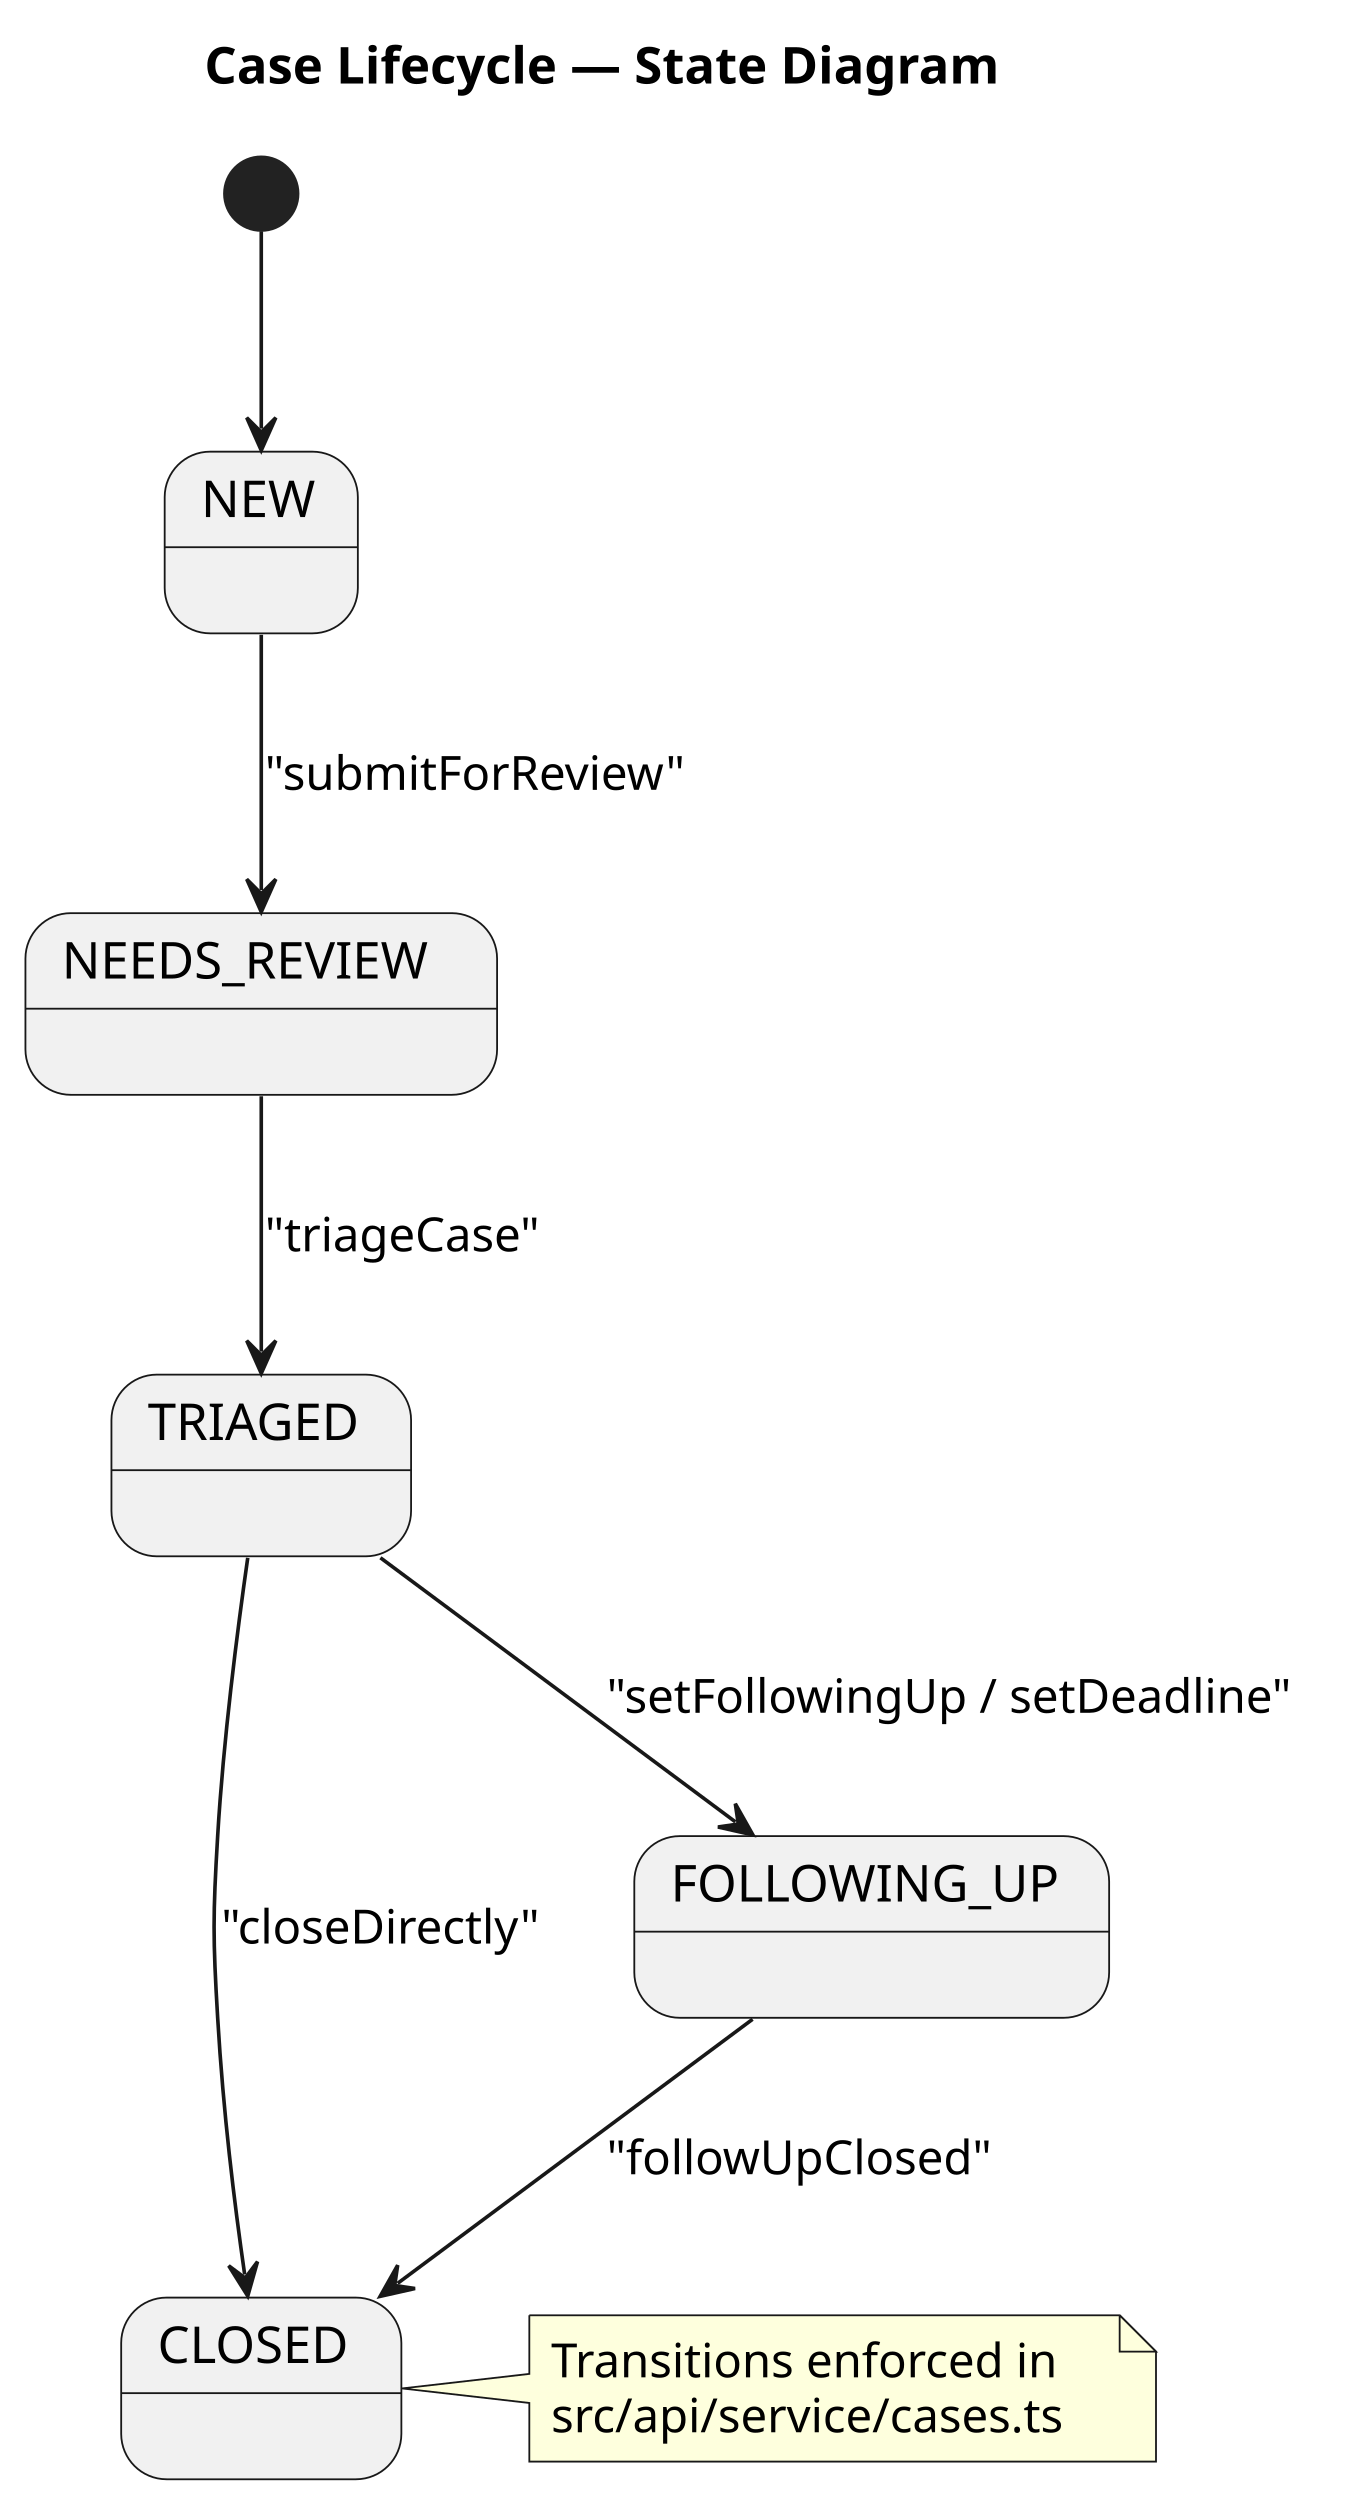
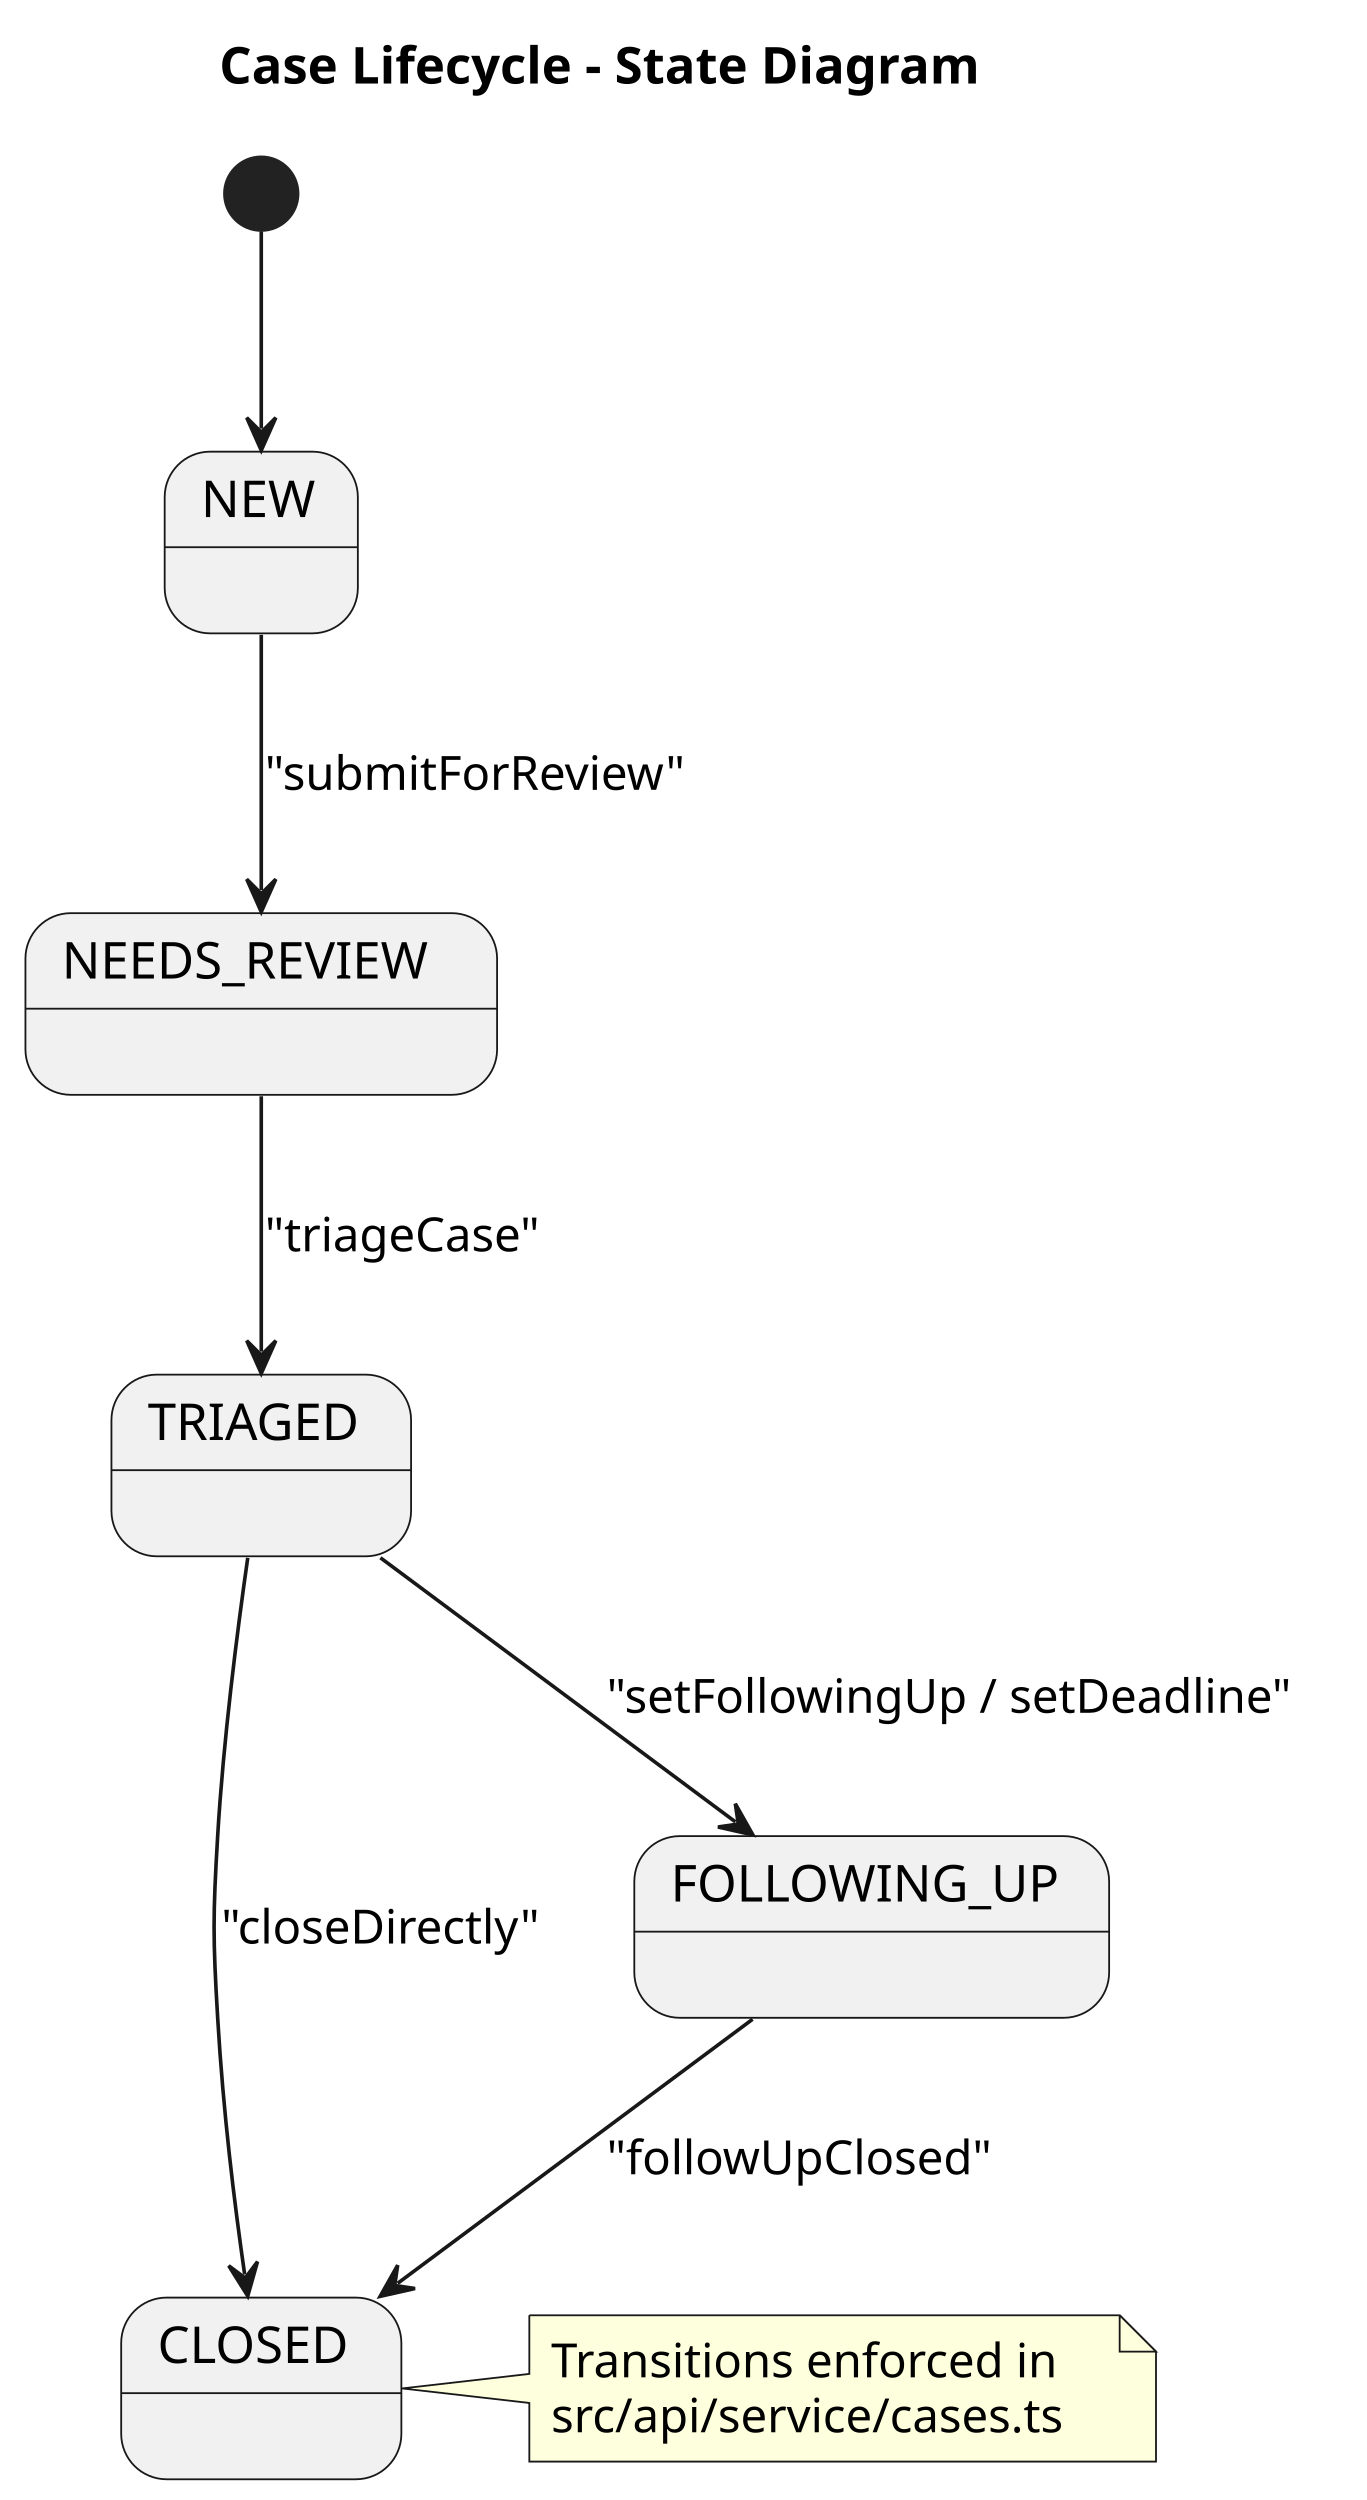
<svg xmlns="http://www.w3.org/2000/svg" contentStyleType="text/css" data-diagram-type="STATE" height="688px" preserveAspectRatio="none" style="width:376px;height:688px;background:#FFFFFF;" version="1.1" viewBox="0 0 376 688" width="376px" zoomAndPan="magnify">
  <defs />
  <g>
-     <g class="title" data-source-line="1">
-       <text fill="#000000" font-family="sans-serif" font-size="14" font-weight="bold" lengthAdjust="spacing" textLength="249.607" x="56.245" y="22.995">Case Lifecycle — State Diagram</text>
+     <g class="title" data-source-line="6">
+       <text fill="#000000" font-family="sans-serif" font-size="14" font-weight="bold" lengthAdjust="spacing" textLength="241.418" x="60.34" y="22.995">Case Lifecycle - State Diagram</text>
    </g>
    <g class="entity" data-qualified-name="NEW" id="ent0002">
      <rect fill="#F1F1F1" height="50" rx="12.5" ry="12.5" style="stroke:#181818;stroke-width:0.5;" width="53.161" x="45.32" y="124.297" />
      <line style="stroke:#181818;stroke-width:0.5;" x1="45.32" x2="98.481" y1="150.594" y2="150.594" />
      <text fill="#000000" font-family="sans-serif" font-size="14" lengthAdjust="spacing" textLength="33.161" x="55.32" y="142.292">NEW</text>
    </g>
    <g class="entity" data-qualified-name="NEEDS_REVIEW" id="ent0003">
      <rect fill="#F1F1F1" height="50" rx="12.5" ry="12.5" style="stroke:#181818;stroke-width:0.5;" width="129.799" x="7" y="251.297" />
      <line style="stroke:#181818;stroke-width:0.5;" x1="7" x2="136.799" y1="277.594" y2="277.594" />
      <text fill="#000000" font-family="sans-serif" font-size="14" lengthAdjust="spacing" textLength="109.799" x="17" y="269.292">NEEDS_REVIEW</text>
    </g>
    <g class="entity" data-qualified-name="TRIAGED" id="ent0004">
      <rect fill="#F1F1F1" height="50" rx="12.5" ry="12.5" style="stroke:#181818;stroke-width:0.5;" width="82.46" x="30.67" y="378.297" />
      <line style="stroke:#181818;stroke-width:0.5;" x1="30.67" x2="113.13" y1="404.594" y2="404.594" />
      <text fill="#000000" font-family="sans-serif" font-size="14" lengthAdjust="spacing" textLength="62.46" x="40.67" y="396.292">TRIAGED</text>
    </g>
    <g class="entity" data-qualified-name="FOLLOWING_UP" id="ent0005">
      <rect fill="#F1F1F1" height="50" rx="12.5" ry="12.5" style="stroke:#181818;stroke-width:0.5;" width="130.674" x="174.56" y="505.297" />
      <line style="stroke:#181818;stroke-width:0.5;" x1="174.56" x2="305.234" y1="531.594" y2="531.594" />
      <text fill="#000000" font-family="sans-serif" font-size="14" lengthAdjust="spacing" textLength="110.674" x="184.56" y="523.292">FOLLOWING_UP</text>
    </g>
    <g class="entity" data-qualified-name="CLOSED" id="ent0006">
      <rect fill="#F1F1F1" height="50" rx="12.5" ry="12.5" style="stroke:#181818;stroke-width:0.5;" width="77.107" x="33.35" y="632.297" />
      <line style="stroke:#181818;stroke-width:0.5;" x1="33.35" x2="110.457" y1="658.594" y2="658.594" />
      <text fill="#000000" font-family="sans-serif" font-size="14" lengthAdjust="spacing" textLength="57.107" x="43.35" y="650.292">CLOSED</text>
    </g>
-     <g class="start_entity" data-qualified-name=".start." data-source-line="9" id="ent0002">
+     <g class="start_entity" data-qualified-name=".start." data-source-line="14" id="ent0002">
      <ellipse cx="71.9" cy="53.297" fill="#222222" rx="10" ry="10" style="stroke:#222222;stroke-width:1;" />
    </g>
-     <g class="entity" data-qualified-name="GMN2" data-source-line="17" id="ent0003">
+     <g class="entity" data-qualified-name="GMN2" data-source-line="22" id="ent0003">
      <path d="M145.67,637.167 L145.67,653.297 L110.65,657.297 L145.67,661.297 L145.67,677.433 A0,0 0 0 0 145.67,677.433 L318.131,677.433 A0,0 0 0 0 318.131,677.433 L318.131,647.167 L308.131,637.167 L145.67,637.167 A0,0 0 0 0 145.67,637.167" fill="#FEFFDD" style="stroke:#181818;stroke-width:0.5;" />
      <path d="M308.131,637.167 L308.131,647.167 L318.131,647.167 L308.131,637.167" fill="#FEFFDD" style="stroke:#181818;stroke-width:0.5;" />
      <text fill="#000000" font-family="sans-serif" font-size="13" lengthAdjust="spacing" textLength="149.176" x="151.67" y="654.234">Transitions enforced in</text>
      <text fill="#000000" font-family="sans-serif" font-size="13" lengthAdjust="spacing" textLength="151.461" x="151.67" y="669.367">src/api/service/cases.ts</text>
    </g>
-     <g class="link" data-entity-1="ent0002" data-entity-2="ent0002" data-link-type="dependency" data-source-line="9" id="lnk3">
+     <g class="link" data-entity-1="ent0002" data-entity-2="ent0002" data-link-type="dependency" data-source-line="14" id="lnk3">
      <path d="M71.9,63.657 C71.9,77.587 71.9,98.247 71.9,117.947" fill="none" id="*start*-to-NEW" style="stroke:#181818;stroke-width:1;" />
      <polygon fill="#181818" points="71.9,123.947,75.9,114.947,71.9,118.947,67.9,114.947,71.9,123.947" style="stroke:#181818;stroke-width:1;" />
    </g>
-     <g class="link" data-entity-1="ent0002" data-entity-2="ent0003" data-link-type="dependency" data-source-line="10" id="lnk4">
+     <g class="link" data-entity-1="ent0002" data-entity-2="ent0003" data-link-type="dependency" data-source-line="15" id="lnk4">
      <path d="M71.9,174.697 C71.9,196.717 71.9,222.957 71.9,244.957" fill="none" id="NEW-to-NEEDS_REVIEW" style="stroke:#181818;stroke-width:1;" />
      <polygon fill="#181818" points="71.9,250.957,75.9,241.957,71.9,245.957,67.9,241.957,71.9,250.957" style="stroke:#181818;stroke-width:1;" />
      <text fill="#000000" font-family="sans-serif" font-size="13" lengthAdjust="spacing" textLength="124.338" x="72.9" y="217.364">"submitForReview"</text>
    </g>
-     <g class="link" data-entity-1="ent0003" data-entity-2="ent0004" data-link-type="dependency" data-source-line="11" id="lnk5">
+     <g class="link" data-entity-1="ent0003" data-entity-2="ent0004" data-link-type="dependency" data-source-line="16" id="lnk5">
      <path d="M71.9,301.697 C71.9,323.717 71.9,349.957 71.9,371.957" fill="none" id="NEEDS_REVIEW-to-TRIAGED" style="stroke:#181818;stroke-width:1;" />
      <polygon fill="#181818" points="71.9,377.957,75.9,368.957,71.9,372.957,67.9,368.957,71.9,377.957" style="stroke:#181818;stroke-width:1;" />
      <text fill="#000000" font-family="sans-serif" font-size="13" lengthAdjust="spacing" textLength="82.043" x="72.9" y="344.364">"triageCase"</text>
    </g>
-     <g class="link" data-entity-1="ent0004" data-entity-2="ent0005" data-link-type="dependency" data-source-line="12" id="lnk6">
+     <g class="link" data-entity-1="ent0004" data-entity-2="ent0005" data-link-type="dependency" data-source-line="17" id="lnk6">
      <path d="M104.69,428.697 C134.29,450.717 172.796,479.376 202.376,501.376" fill="none" id="TRIAGED-to-FOLLOWING_UP" style="stroke:#181818;stroke-width:1;" />
      <polygon fill="#181818" points="207.19,504.957,202.356,496.376,203.178,501.973,197.581,502.795,207.19,504.957" style="stroke:#181818;stroke-width:1;" />
      <text fill="#000000" font-family="sans-serif" font-size="13" lengthAdjust="spacing" textLength="201.138" x="166.96" y="471.364">"setFollowingUp / setDeadline"</text>
    </g>
-     <g class="link" data-entity-1="ent0004" data-entity-2="ent0006" data-link-type="dependency" data-source-line="13" id="lnk7">
+     <g class="link" data-entity-1="ent0004" data-entity-2="ent0006" data-link-type="dependency" data-source-line="18" id="lnk7">
      <path d="M68.18,428.717 C65.26,449.127 61.45,479.037 59.9,505.297 C58.59,527.477 58.59,533.117 59.9,555.297 C61.45,581.557 64.41,605.527 67.33,625.937" fill="none" id="TRIAGED-to-CLOSED" style="stroke:#181818;stroke-width:1;" />
      <polygon fill="#181818" points="68.18,631.877,70.865,622.401,67.472,626.927,62.946,623.534,68.18,631.877" style="stroke:#181818;stroke-width:1;" />
      <text fill="#000000" font-family="sans-serif" font-size="13" lengthAdjust="spacing" textLength="95.957" x="60.9" y="534.864">"closeDirectly"</text>
    </g>
-     <g class="link" data-entity-1="ent0005" data-entity-2="ent0006" data-link-type="dependency" data-source-line="14" id="lnk8">
+     <g class="link" data-entity-1="ent0005" data-entity-2="ent0006" data-link-type="dependency" data-source-line="19" id="lnk8">
      <path d="M207.11,555.697 C177.51,577.717 138.994,606.375 109.424,628.375" fill="none" id="FOLLOWING_UP-to-CLOSED" style="stroke:#181818;stroke-width:1;" />
      <polygon fill="#181818" points="104.61,631.957,114.218,629.794,108.621,628.972,109.443,623.375,104.61,631.957" style="stroke:#181818;stroke-width:1;" />
      <text fill="#000000" font-family="sans-serif" font-size="13" lengthAdjust="spacing" textLength="111.731" x="166.96" y="598.364">"followUpClosed"</text>
    </g>
  </g>
</svg>
